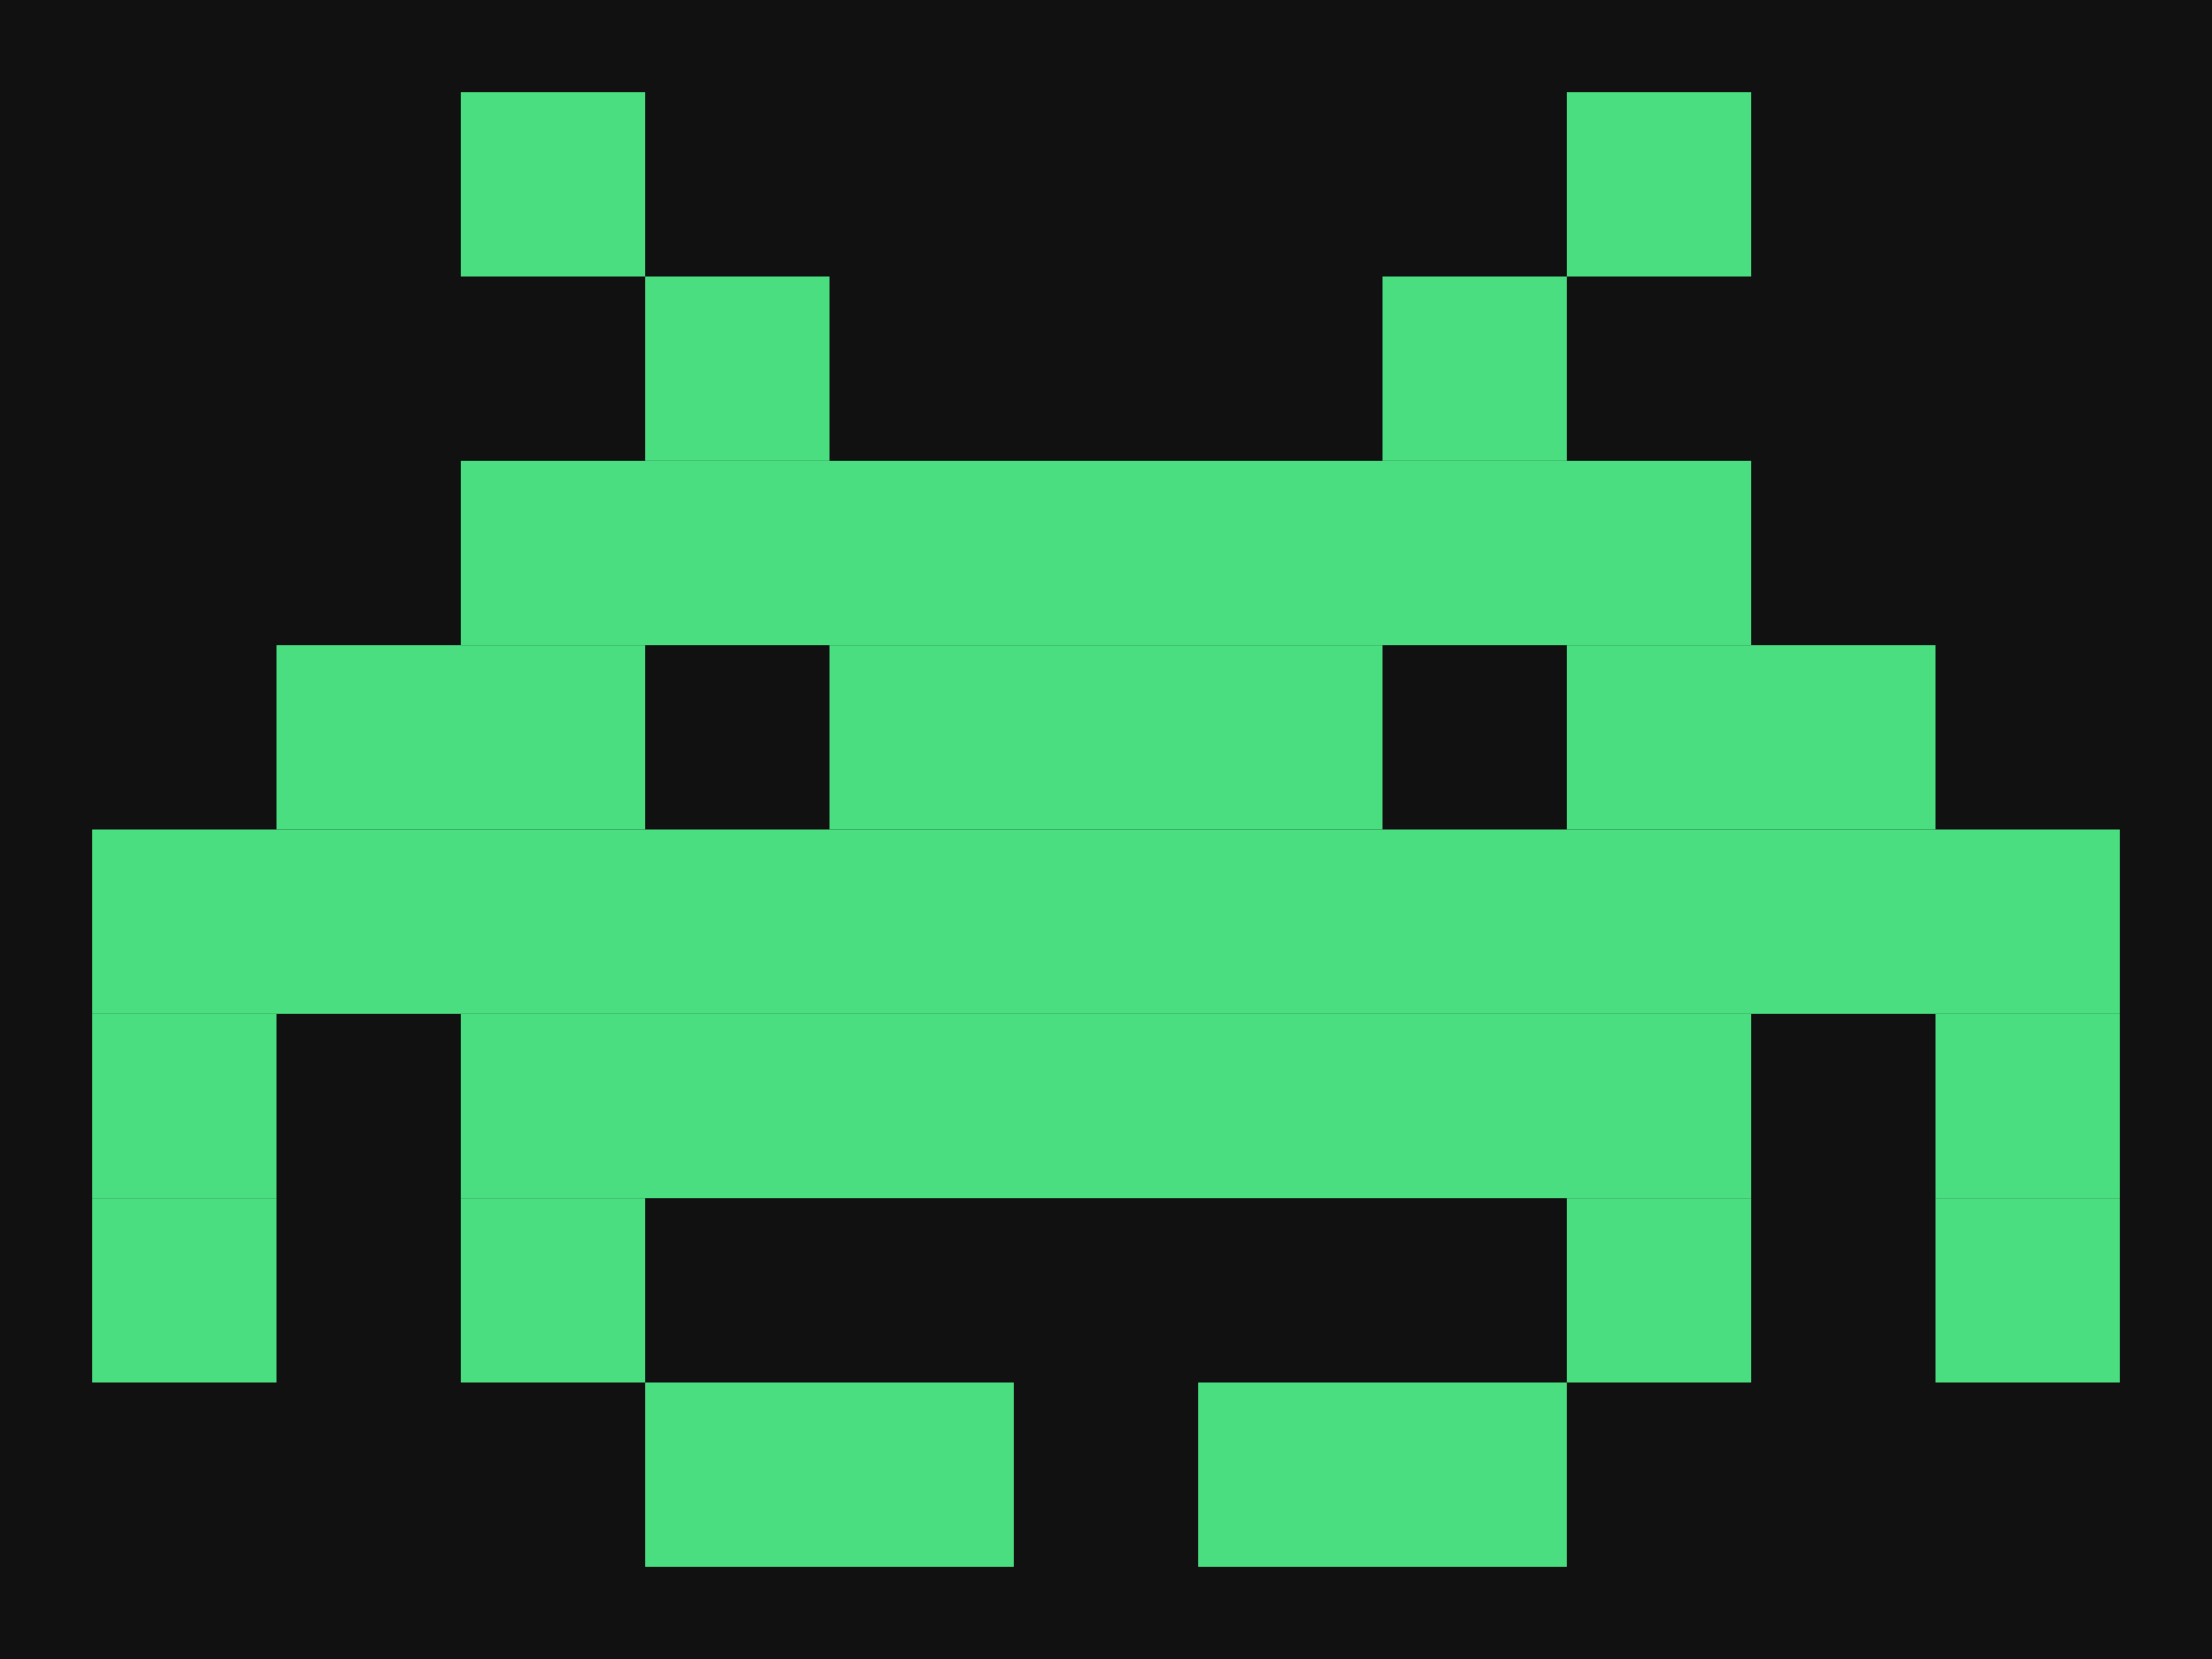
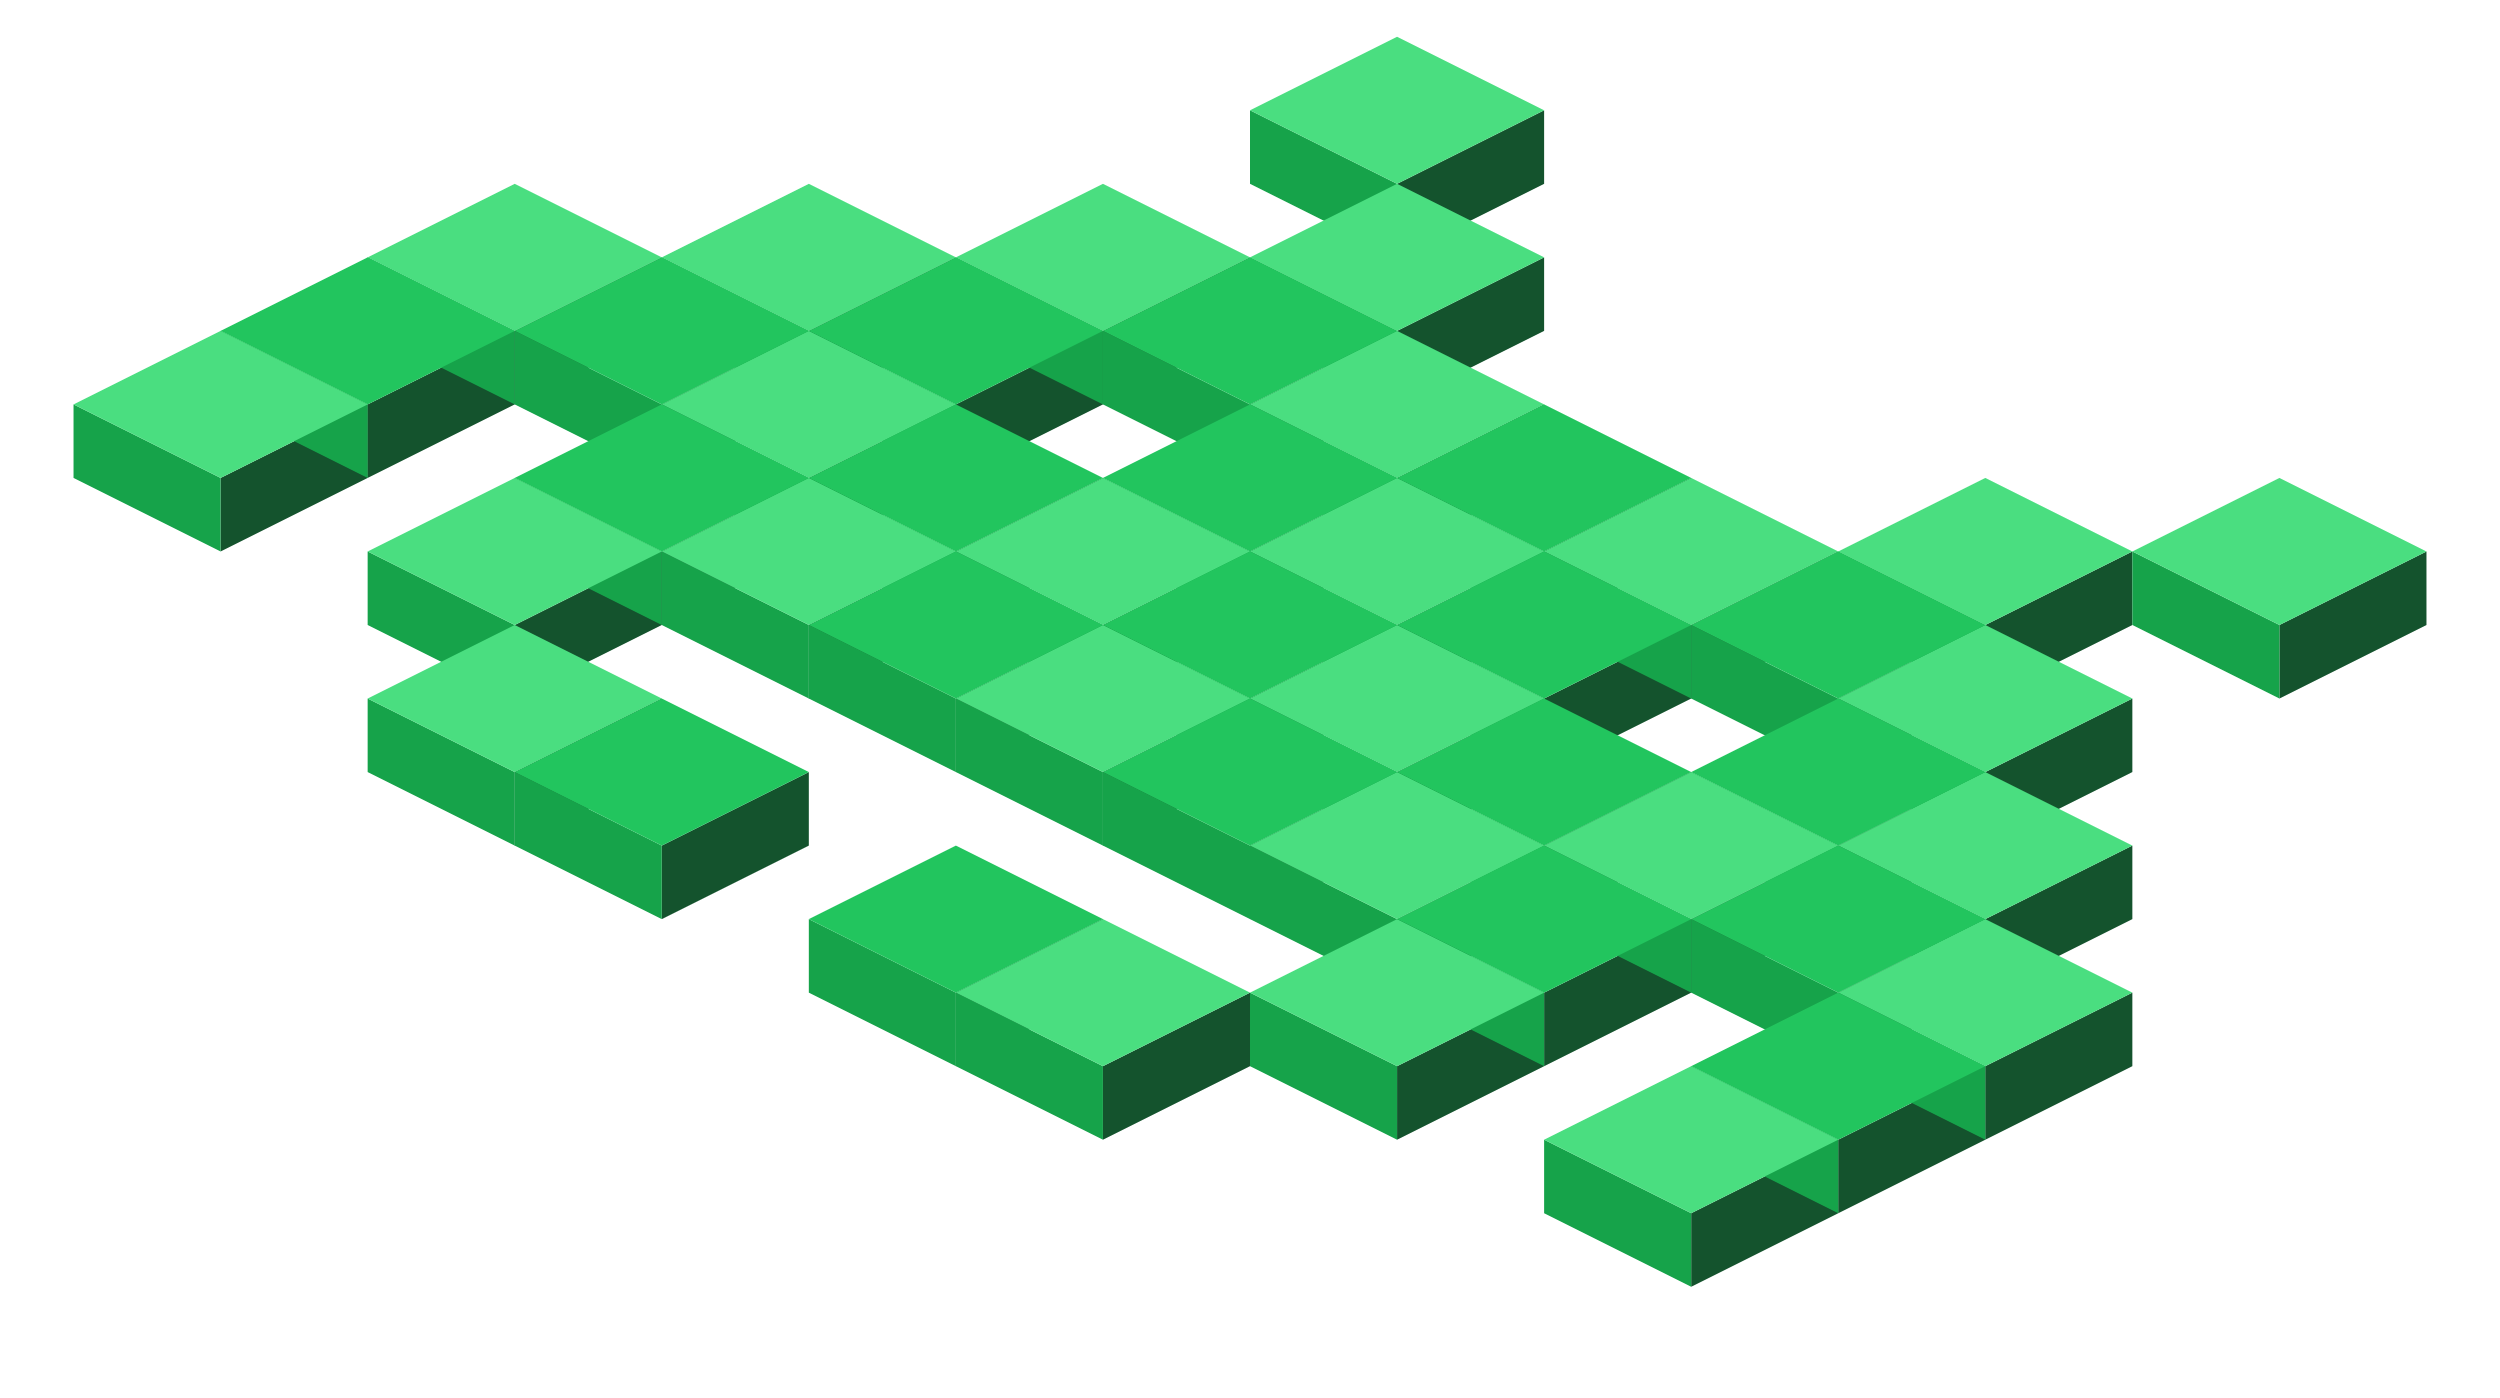
- <svg xmlns="http://www.w3.org/2000/svg" viewBox="-0.5 -0.5 12 9">
-   <rect x="-0.5" y="-0.5" width="12" height="9" fill="#111" />
+ <svg xmlns="http://www.w3.org/2000/svg" viewBox="-1 1.5 34 19">
+   <g fill="#14532d">
+     <polygon points="20,3 18,4 18,5 20,4" />
+     <polygon points="32,9 30,10 30,11 32,10" />
+     <polygon points="20,5 18,6 18,7 20,6" />
+     <polygon points="28,9 26,10 26,11 28,10" />
+     <polygon points="16,5 14,6 14,7 16,6" />
+     <polygon points="18,6 16,7 16,8 18,7" />
+     <polygon points="20,7 18,8 18,9 20,8" />
+     <polygon points="22,8 20,9 20,10 22,9" />
+     <polygon points="24,9 22,10 22,11 24,10" />
+     <polygon points="26,10 24,11 24,12 26,11" />
+     <polygon points="28,11 26,12 26,13 28,12" />
+     <polygon points="12,5 10,6 10,7 12,6" />
+     <polygon points="14,6 12,7 12,8 14,7" />
+     <polygon points="18,8 16,9 16,10 18,9" />
+     <polygon points="20,9 18,10 18,11 20,10" />
+     <polygon points="22,10 20,11 20,12 22,11" />
+     <polygon points="26,12 24,13 24,14 26,13" />
+     <polygon points="28,13 26,14 26,15 28,14" />
+     <polygon points="8,5 6,6 6,7 8,6" />
+     <polygon points="10,6 8,7 8,8 10,7" />
+     <polygon points="12,7 10,8 10,9 12,8" />
+     <polygon points="14,8 12,9 12,10 14,9" />
+     <polygon points="16,9 14,10 14,11 16,10" />
+     <polygon points="18,10 16,11 16,12 18,11" />
+     <polygon points="20,11 18,12 18,13 20,12" />
+     <polygon points="22,12 20,13 20,14 22,13" />
+     <polygon points="24,13 22,14 22,15 24,14" />
+     <polygon points="26,14 24,15 24,16 26,15" />
+     <polygon points="28,15 26,16 26,17 28,16" />
+     <polygon points="6,6 4,7 4,8 6,7" />
+     <polygon points="10,8 8,9 8,10 10,9" />
+     <polygon points="12,9 10,10 10,11 12,10" />
+     <polygon points="14,10 12,11 12,12 14,11" />
+     <polygon points="16,11 14,12 14,13 16,12" />
+     <polygon points="18,12 16,13 16,14 18,13" />
+     <polygon points="20,13 18,14 18,15 20,14" />
+     <polygon points="22,14 20,15 20,16 22,15" />
+     <polygon points="26,16 24,17 24,18 26,17" />
+     <polygon points="4,7 2,8 2,9 4,8" />
+     <polygon points="8,9 6,10 6,11 8,10" />
+     <polygon points="20,15 18,16 18,17 20,16" />
+     <polygon points="24,17 22,18 22,19 24,18" />
+     <polygon points="8,11 6,12 6,13 8,12" />
+     <polygon points="10,12 8,13 8,14 10,13" />
+     <polygon points="14,14 12,15 12,16 14,15" />
+     <polygon points="16,15 14,16 14,17 16,16" />
+   </g>
+   <g fill="#16a34a">
+     <polygon points="16,3 18,4 18,5 16,4" />
+     <polygon points="28,9 30,10 30,11 28,10" />
+     <polygon points="16,5 18,6 18,7 16,6" />
+     <polygon points="24,9 26,10 26,11 24,10" />
+     <polygon points="12,5 14,6 14,7 12,6" />
+     <polygon points="14,6 16,7 16,8 14,7" />
+     <polygon points="16,7 18,8 18,9 16,8" />
+     <polygon points="18,8 20,9 20,10 18,9" />
+     <polygon points="20,9 22,10 22,11 20,10" />
+     <polygon points="22,10 24,11 24,12 22,11" />
+     <polygon points="24,11 26,12 26,13 24,12" />
+     <polygon points="8,5 10,6 10,7 8,6" />
+     <polygon points="10,6 12,7 12,8 10,7" />
+     <polygon points="14,8 16,9 16,10 14,9" />
+     <polygon points="16,9 18,10 18,11 16,10" />
+     <polygon points="18,10 20,11 20,12 18,11" />
+     <polygon points="22,12 24,13 24,14 22,13" />
+     <polygon points="24,13 26,14 26,15 24,14" />
+     <polygon points="4,5 6,6 6,7 4,6" />
+     <polygon points="6,6 8,7 8,8 6,7" />
+     <polygon points="8,7 10,8 10,9 8,8" />
+     <polygon points="10,8 12,9 12,10 10,9" />
+     <polygon points="12,9 14,10 14,11 12,10" />
+     <polygon points="14,10 16,11 16,12 14,11" />
+     <polygon points="16,11 18,12 18,13 16,12" />
+     <polygon points="18,12 20,13 20,14 18,13" />
+     <polygon points="20,13 22,14 22,15 20,14" />
+     <polygon points="22,14 24,15 24,16 22,15" />
+     <polygon points="24,15 26,16 26,17 24,16" />
+     <polygon points="2,6 4,7 4,8 2,7" />
+     <polygon points="6,8 8,9 8,10 6,9" />
+     <polygon points="8,9 10,10 10,11 8,10" />
+     <polygon points="10,10 12,11 12,12 10,11" />
+     <polygon points="12,11 14,12 14,13 12,12" />
+     <polygon points="14,12 16,13 16,14 14,13" />
+     <polygon points="16,13 18,14 18,15 16,14" />
+     <polygon points="18,14 20,15 20,16 18,15" />
+     <polygon points="22,16 24,17 24,18 22,17" />
+     <polygon points="0,7 2,8 2,9 0,8" />
+     <polygon points="4,9 6,10 6,11 4,10" />
+     <polygon points="16,15 18,16 18,17 16,16" />
+     <polygon points="20,17 22,18 22,19 20,18" />
+     <polygon points="4,11 6,12 6,13 4,12" />
+     <polygon points="6,12 8,13 8,14 6,13" />
+     <polygon points="10,14 12,15 12,16 10,15" />
+     <polygon points="12,15 14,16 14,17 12,16" />
+   </g>
  <g fill="#4ade80">
-     <rect x="2" y="0" width="1" height="1" />
-     <rect x="8" y="0" width="1" height="1" />
-     <rect x="3" y="1" width="1" height="1" />
-     <rect x="7" y="1" width="1" height="1" />
-     <rect x="2" y="2" width="7" height="1" />
-     <rect x="1" y="3" width="2" height="1" />
-     <rect x="4" y="3" width="3" height="1" />
-     <rect x="8" y="3" width="2" height="1" />
-     <rect x="0" y="4" width="11" height="1" />
-     <rect x="0" y="5" width="1" height="1" />
-     <rect x="2" y="5" width="7" height="1" />
-     <rect x="10" y="5" width="1" height="1" />
-     <rect x="0" y="6" width="1" height="1" />
-     <rect x="2" y="6" width="1" height="1" />
-     <rect x="8" y="6" width="1" height="1" />
-     <rect x="10" y="6" width="1" height="1" />
-     <rect x="3" y="7" width="2" height="1" />
-     <rect x="6" y="7" width="2" height="1" />
+     <polygon points="18,2 20,3 18,4 16,3" />
+     <polygon points="30,8 32,9 30,10 28,9" />
+     <polygon points="18,4 20,5 18,6 16,5" />
+     <polygon points="26,8 28,9 26,10 24,9" />
+     <polygon points="14,4 16,5 14,6 12,5" />
+     <polygon points="18,6 20,7 18,8 16,7" />
+     <polygon points="22,8 24,9 22,10 20,9" />
+     <polygon points="26,10 28,11 26,12 24,11" />
+     <polygon points="10,4 12,5 10,6 8,5" />
+     <polygon points="18,8 20,9 18,10 16,9" />
+     <polygon points="26,12 28,13 26,14 24,13" />
+     <polygon points="6,4 8,5 6,6 4,5" />
+     <polygon points="10,6 12,7 10,8 8,7" />
+     <polygon points="14,8 16,9 14,10 12,9" />
+     <polygon points="18,10 20,11 18,12 16,11" />
+     <polygon points="22,12 24,13 22,14 20,13" />
+     <polygon points="26,14 28,15 26,16 24,15" />
+     <polygon points="10,8 12,9 10,10 8,9" />
+     <polygon points="14,10 16,11 14,12 12,11" />
+     <polygon points="18,12 20,13 18,14 16,13" />
+     <polygon points="2,6 4,7 2,8 0,7" />
+     <polygon points="6,8 8,9 6,10 4,9" />
+     <polygon points="18,14 20,15 18,16 16,15" />
+     <polygon points="22,16 24,17 22,18 20,17" />
+     <polygon points="6,10 8,11 6,12 4,11" />
+     <polygon points="14,14 16,15 14,16 12,15" />
+   </g>
+   <g fill="#22c55e">
+     <polygon points="16,5 18,6 16,7 14,6" />
+     <polygon points="20,7 22,8 20,9 18,8" />
+     <polygon points="24,9 26,10 24,11 22,10" />
+     <polygon points="12,5 14,6 12,7 10,6" />
+     <polygon points="16,7 18,8 16,9 14,8" />
+     <polygon points="20,9 22,10 20,11 18,10" />
+     <polygon points="24,11 26,12 24,13 22,12" />
+     <polygon points="8,5 10,6 8,7 6,6" />
+     <polygon points="12,7 14,8 12,9 10,8" />
+     <polygon points="16,9 18,10 16,11 14,10" />
+     <polygon points="20,11 22,12 20,13 18,12" />
+     <polygon points="24,13 26,14 24,15 22,14" />
+     <polygon points="4,5 6,6 4,7 2,6" />
+     <polygon points="8,7 10,8 8,9 6,8" />
+     <polygon points="12,9 14,10 12,11 10,10" />
+     <polygon points="16,11 18,12 16,13 14,12" />
+     <polygon points="20,13 22,14 20,15 18,14" />
+     <polygon points="24,15 26,16 24,17 22,16" />
+     <polygon points="8,11 10,12 8,13 6,12" />
+     <polygon points="12,13 14,14 12,15 10,14" />
  </g>
</svg>
